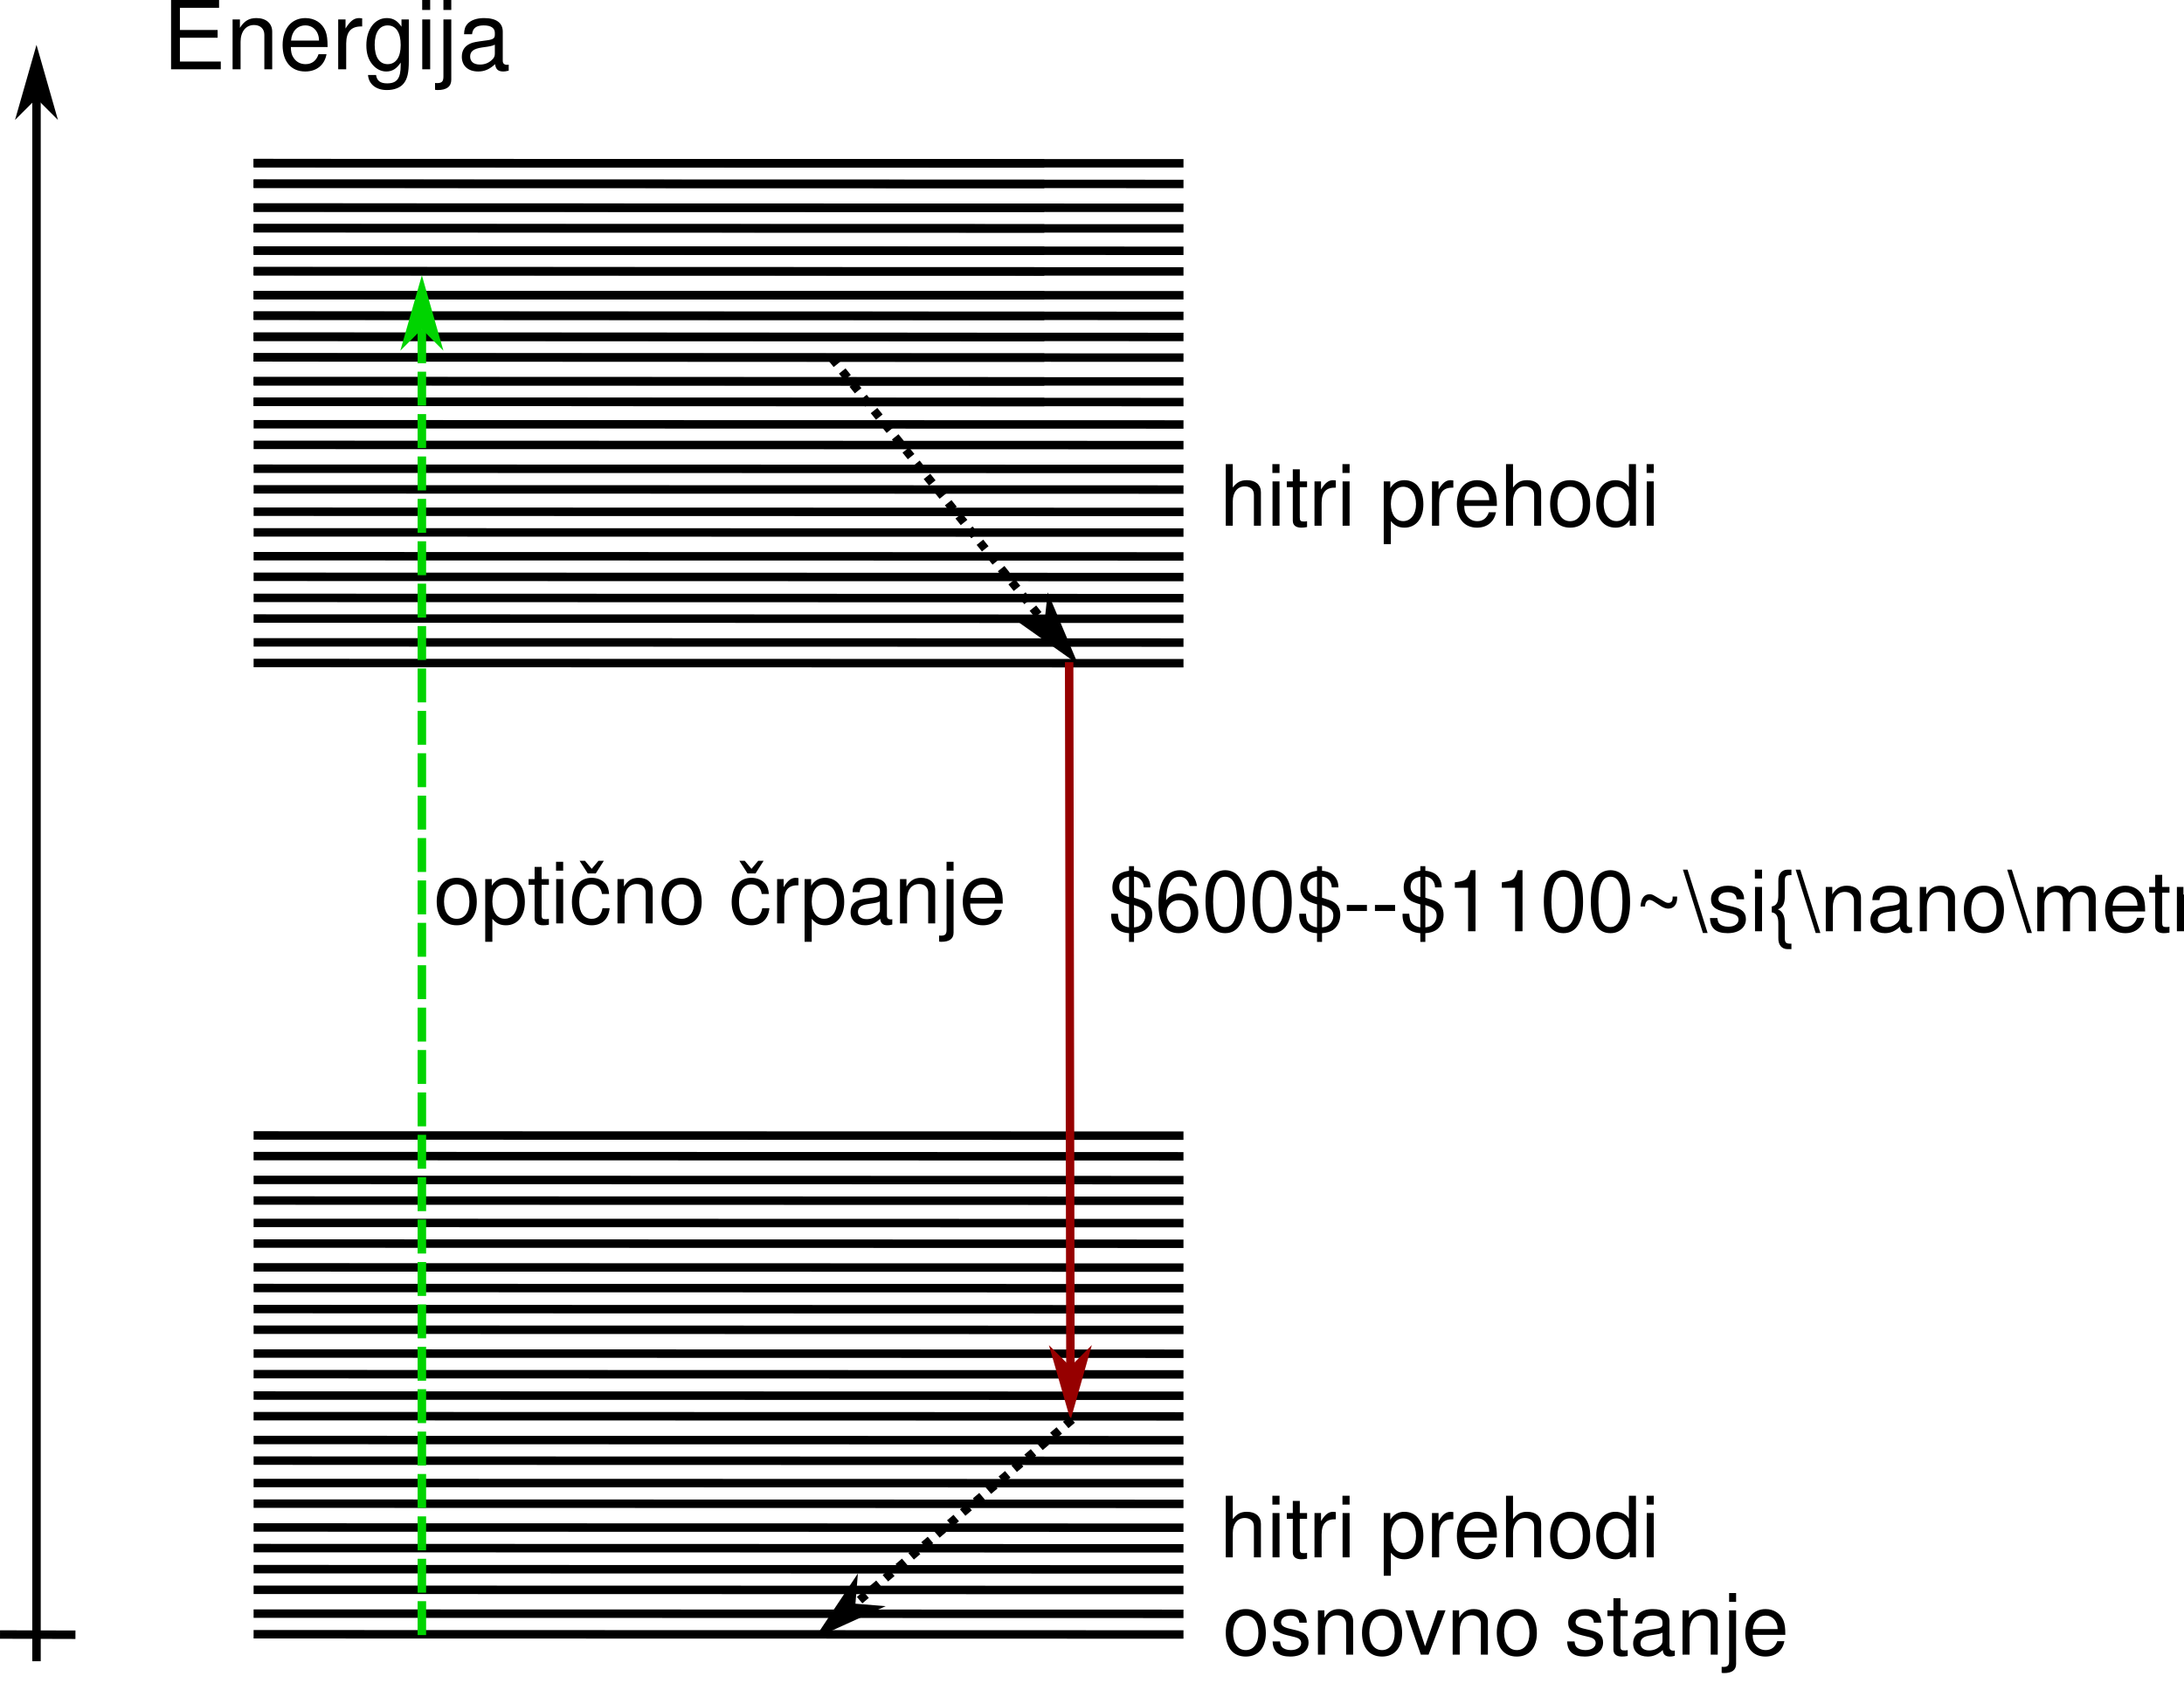
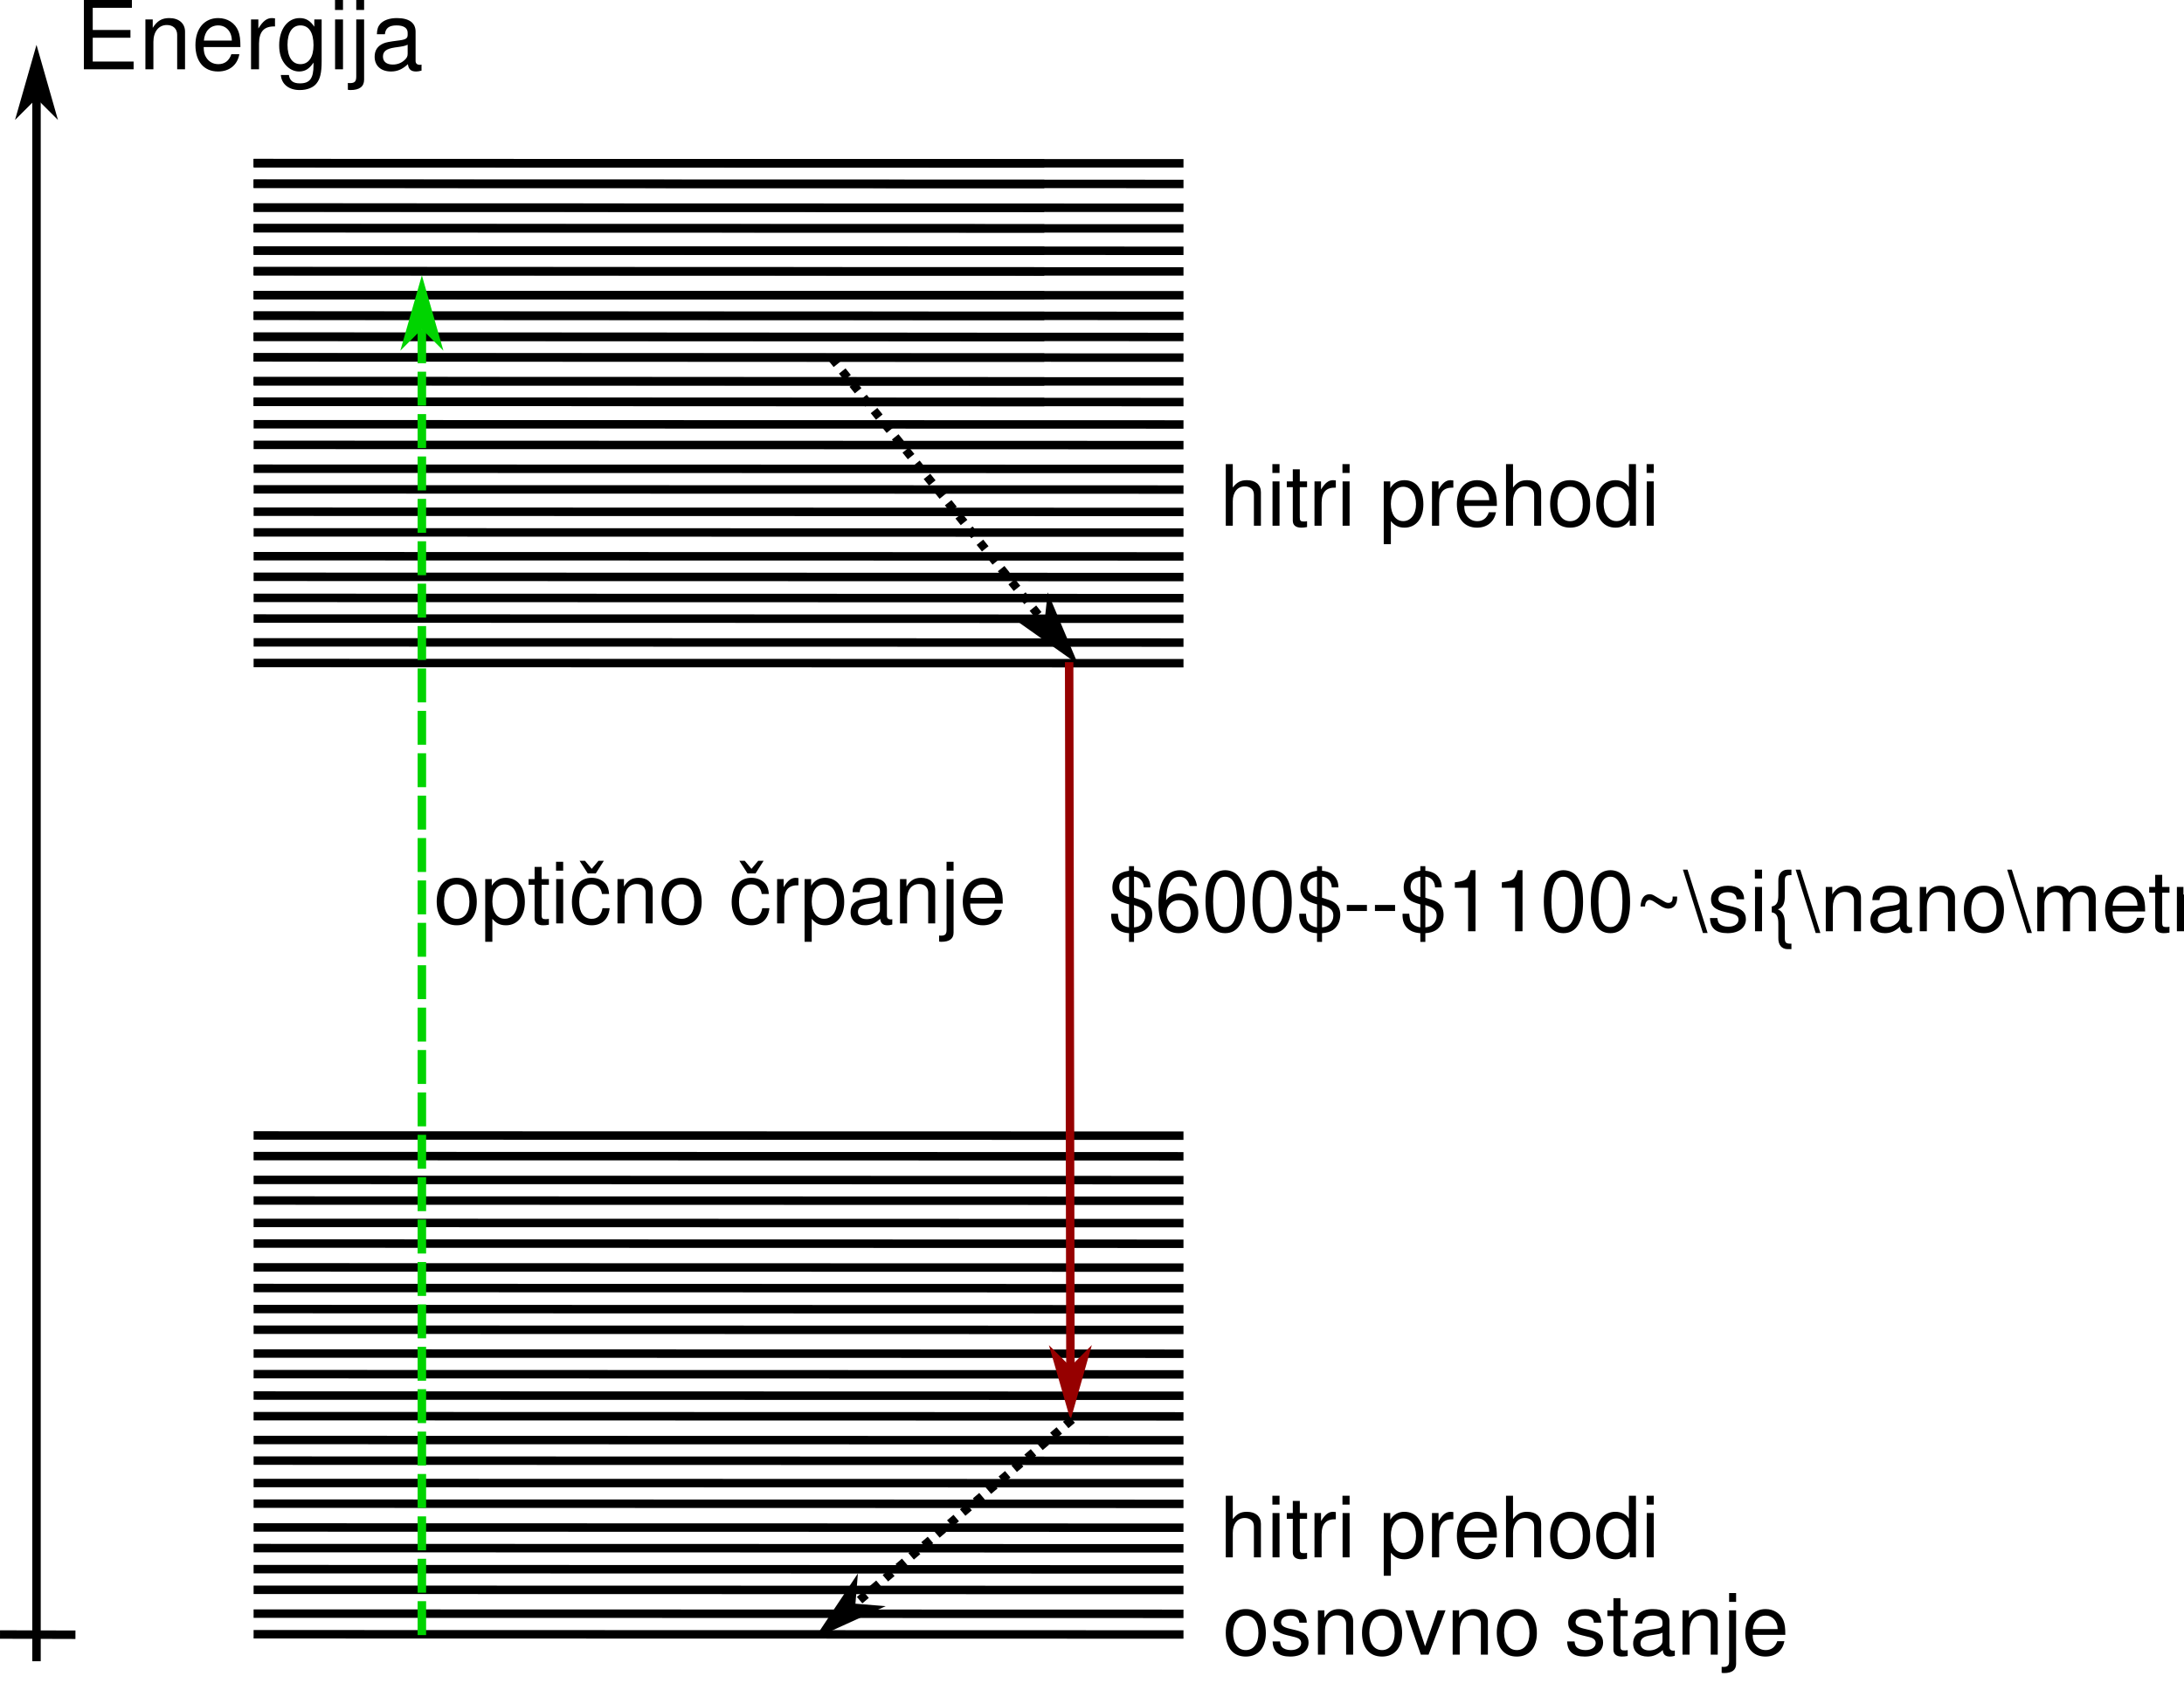
<svg xmlns="http://www.w3.org/2000/svg" width="145.827mm" height="112.351mm" viewBox="0 0 516.711 398.095" id="svg3464" version="1.1">
  <defs id="defs3466">
    <marker orient="auto" refY="0" refX="0" id="Arrow1Mend-0-2-6" style="overflow:visible">
      <path id="path4180-2-2-1" d="M 0,0 5,-5 -12.5,0 5,5 0,0 Z" style="fill:#550000;fill-opacity:1;fill-rule:evenodd;stroke:#550000;stroke-width:1pt;stroke-opacity:1" transform="matrix(-0.4,0,0,-0.4,-4,0)" />
    </marker>
    <marker orient="auto" refY="0" refX="0" id="Arrow1Mend-0-2-6-9" style="overflow:visible">
      <path id="path4180-2-2-1-3" d="M 0,0 5,-5 -12.5,0 5,5 0,0 Z" style="fill:#23f600;fill-opacity:1;fill-rule:evenodd;stroke:#23f600;stroke-width:1pt;stroke-opacity:1" transform="matrix(-0.4,0,0,-0.4,-4,0)" />
    </marker>
    <marker orient="auto" refY="0" refX="0" id="Arrow1Mend-0-2-6-9-9" style="overflow:visible">
      <path id="path4180-2-2-1-3-4" d="M 0,0 5,-5 -12.5,0 5,5 0,0 Z" style="fill:#960000;fill-opacity:1;fill-rule:evenodd;stroke:#960000;stroke-width:1pt;stroke-opacity:1" transform="matrix(-0.4,0,0,-0.4,-4,0)" />
    </marker>
    <marker orient="auto" refY="0" refX="0" id="Arrow1Mend-0-2-6-9-9-0" style="overflow:visible">
      <path id="path4180-2-2-1-3-4-3" d="M 0,0 5,-5 -12.5,0 5,5 0,0 Z" style="fill:#000000;fill-opacity:1;fill-rule:evenodd;stroke:#000000;stroke-width:1pt;stroke-opacity:1" transform="matrix(-0.4,0,0,-0.4,-4,0)" />
    </marker>
    <marker orient="auto" refY="0" refX="0" id="Arrow1Mend-0-2-8" style="overflow:visible">
      <path id="path4180-2-2-4" d="M 0,0 5,-5 -12.5,0 5,5 0,0 Z" style="fill:#000000;fill-opacity:1;fill-rule:evenodd;stroke:#000000;stroke-width:1pt;stroke-opacity:1" transform="matrix(-0.4,0,0,-0.4,-4,0)" />
    </marker>
    <marker orient="auto" refY="0" refX="0" id="Arrow1Mend-0-2-9" style="overflow:visible">
      <path id="path4180-2-2-7" d="M 0,0 5,-5 -12.5,0 5,5 0,0 Z" style="fill:#000000;fill-opacity:1;fill-rule:evenodd;stroke:#000000;stroke-width:1pt;stroke-opacity:1" transform="matrix(-0.4,0,0,-0.4,-4,0)" />
    </marker>
    <marker orient="auto" refY="0" refX="0" id="Arrow1Mend-0-2" style="overflow:visible">
      <path id="path4180-2-2" d="M 0,0 5,-5 -12.5,0 5,5 0,0 Z" style="fill:#000000;fill-opacity:1;fill-rule:evenodd;stroke:#000000;stroke-width:1pt;stroke-opacity:1" transform="matrix(-0.4,0,0,-0.4,-4,0)" />
    </marker>
    <marker orient="auto" refY="0" refX="0" id="Arrow1Mend-0" style="overflow:visible">
      <path id="path4180-2" d="M 0,0 5,-5 -12.5,0 5,5 0,0 Z" style="fill:#000000;fill-opacity:1;fill-rule:evenodd;stroke:#000000;stroke-width:1pt;stroke-opacity:1" transform="matrix(-0.4,0,0,-0.4,-4,0)" />
    </marker>
    <marker orient="auto" refY="0" refX="0" id="Arrow1Mend-0-7" style="overflow:visible">
      <path id="path4180-2-5" d="M 0,0 5,-5 -12.5,0 5,5 0,0 Z" style="fill:#000000;fill-opacity:1;fill-rule:evenodd;stroke:#000000;stroke-width:1pt;stroke-opacity:1" transform="matrix(-0.4,0,0,-0.4,-4,0)" />
    </marker>
    <marker orient="auto" refY="0" refX="0" id="Arrow1Mend" style="overflow:visible">
      <path id="path4180" d="M 0,0 5,-5 -12.5,0 5,5 0,0 Z" style="fill:#000000;fill-opacity:1;fill-rule:evenodd;stroke:#000000;stroke-width:1pt;stroke-opacity:1" transform="matrix(-0.4,0,0,-0.4,-4,0)" />
    </marker>
    <marker orient="auto" refY="0" refX="0" id="Arrow1Mend-0-6" style="overflow:visible">
      <path id="path4180-2-7" d="M 0,0 5,-5 -12.5,0 5,5 0,0 Z" style="fill:#00d400;fill-opacity:1;fill-rule:evenodd;stroke:#00d400;stroke-width:1pt;stroke-opacity:1" transform="matrix(-0.4,0,0,-0.4,-4,0)" />
    </marker>
    <marker orient="auto" refY="0" refX="0" id="Arrow1Mend-0-6-5" style="overflow:visible">
      <path id="path4180-2-7-3" d="M 0,0 5,-5 -12.5,0 5,5 0,0 Z" style="fill:#000000;fill-opacity:1;fill-rule:evenodd;stroke:#000000;stroke-width:1pt;stroke-opacity:1" transform="matrix(-0.4,0,0,-0.4,-4,0)" />
    </marker>
    <marker orient="auto" refY="0" refX="0" id="Arrow1Mend-0-6-56" style="overflow:visible">
      <path id="path4180-2-7-2" d="M 0,0 5,-5 -12.5,0 5,5 0,0 Z" style="fill:#000000;fill-opacity:1;fill-rule:evenodd;stroke:#000000;stroke-width:1pt;stroke-opacity:1" transform="matrix(-0.4,0,0,-0.4,-4,0)" />
    </marker>
    <marker orient="auto" refY="0" refX="0" id="Arrow1Mend-0-2-8-1" style="overflow:visible">
      <path id="path4180-2-2-4-2" d="M 0,0 5,-5 -12.5,0 5,5 0,0 Z" style="fill:#000000;fill-opacity:1;fill-rule:evenodd;stroke:#000000;stroke-width:1pt;stroke-opacity:1" transform="matrix(-0.4,0,0,-0.4,-4,0)" />
    </marker>
    <marker orient="auto" refY="0" refX="0" id="Arrow1Mend-0-2-8-1-6" style="overflow:visible">
      <path id="path4180-2-2-4-2-2" d="M 0,0 5,-5 -12.5,0 5,5 0,0 Z" style="fill:#000000;fill-opacity:1;fill-rule:evenodd;stroke:#000000;stroke-width:1pt;stroke-opacity:1" transform="matrix(-0.4,0,0,-0.4,-4,0)" />
    </marker>
  </defs>
  <g id="layer1" transform="translate(-124.5515,-164.1095)">
    <path style="fill:none;fill-rule:evenodd;stroke:#000000;stroke-width:2;stroke-linecap:butt;stroke-linejoin:miter;stroke-miterlimit:4;stroke-dasharray:none;stroke-opacity:1;marker-end:url(#Arrow1Mend)" d="m 133.186,557.239 0,-378.577" id="path4165" />
    <path style="fill:none;fill-rule:evenodd;stroke:#000000;stroke-width:2;stroke-linecap:butt;stroke-linejoin:miter;stroke-miterlimit:4;stroke-dasharray:none;stroke-opacity:1" d="m 124.555,550.916 17.845,0.053" id="path3333-7" />
    <g id="g3825" transform="matrix(1.175984,0,0,0.9999732,-32.4809,0.01316265)" style="stroke:#000000;stroke-opacity:1">
      <g transform="translate(5e-6,257.6493)" id="g3538-9" style="stroke:#000000;stroke-opacity:1">
        <g id="g3494-3" transform="matrix(1.759673,0,0,0.999166,-143.3706,12.19385)" style="stroke:#000000;stroke-opacity:1">
          <path id="path3333-3-6-9-6" d="m 186.355,224.707 106.313,0.053" style="fill:none;fill-rule:evenodd;stroke:#000000;stroke-width:2;stroke-linecap:butt;stroke-linejoin:miter;stroke-miterlimit:4;stroke-dasharray:none;stroke-opacity:1" />
          <path id="path3333-3-6-9-2-06" d="m 186.355,229.593 106.313,0.053" style="fill:none;fill-rule:evenodd;stroke:#000000;stroke-width:2;stroke-linecap:butt;stroke-linejoin:miter;stroke-miterlimit:4;stroke-dasharray:none;stroke-opacity:1" />
          <path id="path3333-3-6-9-7-2" d="m 186.355,235.237 106.313,0.053" style="fill:none;fill-rule:evenodd;stroke:#000000;stroke-width:2;stroke-linecap:butt;stroke-linejoin:miter;stroke-miterlimit:4;stroke-dasharray:none;stroke-opacity:1" />
          <path id="path3333-3-6-9-2-0-6" d="m 186.355,240.123 106.313,0.053" style="fill:none;fill-rule:evenodd;stroke:#000000;stroke-width:2;stroke-linecap:butt;stroke-linejoin:miter;stroke-miterlimit:4;stroke-dasharray:none;stroke-opacity:1" />
        </g>
        <g id="g3494-6-1" transform="matrix(1.759673,0,0,0.999166,-143.3706,32.89288)" style="stroke:#000000;stroke-opacity:1">
          <path id="path3333-3-6-9-75-8" d="m 186.355,224.707 106.313,0.053" style="fill:none;fill-rule:evenodd;stroke:#000000;stroke-width:2;stroke-linecap:butt;stroke-linejoin:miter;stroke-miterlimit:4;stroke-dasharray:none;stroke-opacity:1" />
          <path id="path3333-3-6-9-2-3-7" d="m 186.355,229.593 106.313,0.053" style="fill:none;fill-rule:evenodd;stroke:#000000;stroke-width:2;stroke-linecap:butt;stroke-linejoin:miter;stroke-miterlimit:4;stroke-dasharray:none;stroke-opacity:1" />
          <path id="path3333-3-6-9-7-56-9" d="m 186.355,235.237 106.313,0.053" style="fill:none;fill-rule:evenodd;stroke:#000000;stroke-width:2;stroke-linecap:butt;stroke-linejoin:miter;stroke-miterlimit:4;stroke-dasharray:none;stroke-opacity:1" />
          <path id="path3333-3-6-9-2-0-2-2" d="m 186.355,240.123 106.313,0.053" style="fill:none;fill-rule:evenodd;stroke:#000000;stroke-width:2;stroke-linecap:butt;stroke-linejoin:miter;stroke-miterlimit:4;stroke-dasharray:none;stroke-opacity:1" />
        </g>
        <g id="g3494-6-9-0" transform="matrix(1.759673,0,0,0.999166,-143.3706,53.28112)" style="stroke:#000000;stroke-opacity:1">
          <path id="path3333-3-6-9-75-1-2" d="m 186.355,224.707 106.313,0.053" style="fill:none;fill-rule:evenodd;stroke:#000000;stroke-width:2;stroke-linecap:butt;stroke-linejoin:miter;stroke-miterlimit:4;stroke-dasharray:none;stroke-opacity:1" />
          <path id="path3333-3-6-9-2-3-2-3" d="m 186.355,229.593 106.313,0.053" style="fill:none;fill-rule:evenodd;stroke:#000000;stroke-width:2;stroke-linecap:butt;stroke-linejoin:miter;stroke-miterlimit:4;stroke-dasharray:none;stroke-opacity:1" />
          <path id="path3333-3-6-9-7-56-7-7" d="m 186.355,235.237 106.313,0.053" style="fill:none;fill-rule:evenodd;stroke:#000000;stroke-width:2;stroke-linecap:butt;stroke-linejoin:miter;stroke-miterlimit:4;stroke-dasharray:none;stroke-opacity:1" />
          <path id="path3333-3-6-9-2-0-2-0-5" d="m 186.355,240.123 106.313,0.053" style="fill:none;fill-rule:evenodd;stroke:#000000;stroke-width:2;stroke-linecap:butt;stroke-linejoin:miter;stroke-miterlimit:4;stroke-dasharray:none;stroke-opacity:1" />
        </g>
      </g>
      <g transform="translate(4.5889183e-6,196.097)" id="g3538-9-9" style="stroke:#000000;stroke-opacity:1">
        <g id="g3494-3-2" transform="matrix(1.759673,0,0,0.999166,-143.3706,12.19385)" style="stroke:#000000;stroke-opacity:1">
          <path id="path3333-3-6-9-6-2" d="m 186.355,224.707 106.313,0.053" style="fill:none;fill-rule:evenodd;stroke:#000000;stroke-width:2;stroke-linecap:butt;stroke-linejoin:miter;stroke-miterlimit:4;stroke-dasharray:none;stroke-opacity:1" />
          <path id="path3333-3-6-9-2-06-8" d="m 186.355,229.593 106.313,0.053" style="fill:none;fill-rule:evenodd;stroke:#000000;stroke-width:2;stroke-linecap:butt;stroke-linejoin:miter;stroke-miterlimit:4;stroke-dasharray:none;stroke-opacity:1" />
          <path id="path3333-3-6-9-7-2-9" d="m 186.355,235.237 106.313,0.053" style="fill:none;fill-rule:evenodd;stroke:#000000;stroke-width:2;stroke-linecap:butt;stroke-linejoin:miter;stroke-miterlimit:4;stroke-dasharray:none;stroke-opacity:1" />
          <path id="path3333-3-6-9-2-0-6-7" d="m 186.355,240.123 106.313,0.053" style="fill:none;fill-rule:evenodd;stroke:#000000;stroke-width:2;stroke-linecap:butt;stroke-linejoin:miter;stroke-miterlimit:4;stroke-dasharray:none;stroke-opacity:1" />
        </g>
        <g id="g3494-6-1-3" transform="matrix(1.759673,0,0,0.999166,-143.3706,32.89288)" style="stroke:#000000;stroke-opacity:1">
          <path id="path3333-3-6-9-75-8-6" d="m 186.355,224.707 106.313,0.053" style="fill:none;fill-rule:evenodd;stroke:#000000;stroke-width:2;stroke-linecap:butt;stroke-linejoin:miter;stroke-miterlimit:4;stroke-dasharray:none;stroke-opacity:1" />
          <path id="path3333-3-6-9-2-3-7-1" d="m 186.355,229.593 106.313,0.053" style="fill:none;fill-rule:evenodd;stroke:#000000;stroke-width:2;stroke-linecap:butt;stroke-linejoin:miter;stroke-miterlimit:4;stroke-dasharray:none;stroke-opacity:1" />
          <path id="path3333-3-6-9-7-56-9-2" d="m 186.355,235.237 106.313,0.053" style="fill:none;fill-rule:evenodd;stroke:#000000;stroke-width:2;stroke-linecap:butt;stroke-linejoin:miter;stroke-miterlimit:4;stroke-dasharray:none;stroke-opacity:1" />
          <path id="path3333-3-6-9-2-0-2-2-9" d="m 186.355,240.123 106.313,0.053" style="fill:none;fill-rule:evenodd;stroke:#000000;stroke-width:2;stroke-linecap:butt;stroke-linejoin:miter;stroke-miterlimit:4;stroke-dasharray:none;stroke-opacity:1" />
        </g>
        <g id="g3494-6-9-0-3" transform="matrix(1.759673,0,0,0.999166,-143.3706,53.28112)" style="stroke:#000000;stroke-opacity:1">
          <path id="path3333-3-6-9-75-1-2-1" d="m 186.355,224.707 106.313,0.053" style="fill:none;fill-rule:evenodd;stroke:#000000;stroke-width:2;stroke-linecap:butt;stroke-linejoin:miter;stroke-miterlimit:4;stroke-dasharray:none;stroke-opacity:1" />
          <path id="path3333-3-6-9-2-3-2-3-9" d="m 186.355,229.593 106.313,0.053" style="fill:none;fill-rule:evenodd;stroke:#000000;stroke-width:2;stroke-linecap:butt;stroke-linejoin:miter;stroke-miterlimit:4;stroke-dasharray:none;stroke-opacity:1" />
          <path id="path3333-3-6-9-7-56-7-7-4" d="m 186.355,235.237 106.313,0.053" style="fill:none;fill-rule:evenodd;stroke:#000000;stroke-width:2;stroke-linecap:butt;stroke-linejoin:miter;stroke-miterlimit:4;stroke-dasharray:none;stroke-opacity:1" />
          <path id="path3333-3-6-9-2-0-2-0-5-7" d="m 186.355,240.123 106.313,0.053" style="fill:none;fill-rule:evenodd;stroke:#000000;stroke-width:2;stroke-linecap:butt;stroke-linejoin:miter;stroke-miterlimit:4;stroke-dasharray:none;stroke-opacity:1" />
        </g>
      </g>
    </g>
    <g id="g3906" style="stroke:#000000;stroke-opacity:1;fill:#000000">
      <g transform="matrix(1.759673,0,0,0.999166,-143.3706,-21.80615)" id="g3494" style="stroke:#000000;stroke-opacity:1;fill:#000000">
        <path style="fill:#000000;fill-rule:evenodd;stroke:#000000;stroke-width:2;stroke-linecap:butt;stroke-linejoin:miter;stroke-miterlimit:4;stroke-dasharray:none;stroke-opacity:1" d="m 186.355,224.707 106.313,0.053" id="path3333-3-6-9" />
        <path style="fill:#000000;fill-rule:evenodd;stroke:#000000;stroke-width:2;stroke-linecap:butt;stroke-linejoin:miter;stroke-miterlimit:4;stroke-dasharray:none;stroke-opacity:1" d="m 186.355,229.593 106.313,0.053" id="path3333-3-6-9-2" />
        <path style="fill:#000000;fill-rule:evenodd;stroke:#000000;stroke-width:2;stroke-linecap:butt;stroke-linejoin:miter;stroke-miterlimit:4;stroke-dasharray:none;stroke-opacity:1" d="m 186.355,235.237 106.313,0.053" id="path3333-3-6-9-7" />
        <path style="fill:#000000;fill-rule:evenodd;stroke:#000000;stroke-width:2;stroke-linecap:butt;stroke-linejoin:miter;stroke-miterlimit:4;stroke-dasharray:none;stroke-opacity:1" d="m 186.355,240.123 106.313,0.053" id="path3333-3-6-9-2-0" />
      </g>
      <g transform="matrix(1.759673,0,0,0.999166,-143.3706,-1.107122)" id="g3494-6" style="stroke:#000000;stroke-opacity:1;fill:#000000">
        <path style="fill:#000000;fill-rule:evenodd;stroke:#000000;stroke-width:2;stroke-linecap:butt;stroke-linejoin:miter;stroke-miterlimit:4;stroke-dasharray:none;stroke-opacity:1" d="m 186.355,224.707 106.313,0.053" id="path3333-3-6-9-75" />
        <path style="fill:#000000;fill-rule:evenodd;stroke:#000000;stroke-width:2;stroke-linecap:butt;stroke-linejoin:miter;stroke-miterlimit:4;stroke-dasharray:none;stroke-opacity:1" d="m 186.355,229.593 106.313,0.053" id="path3333-3-6-9-2-3" />
        <path style="fill:#000000;fill-rule:evenodd;stroke:#000000;stroke-width:2;stroke-linecap:butt;stroke-linejoin:miter;stroke-miterlimit:4;stroke-dasharray:none;stroke-opacity:1" d="m 186.355,235.237 106.313,0.053" id="path3333-3-6-9-7-56" />
        <path style="fill:#000000;fill-rule:evenodd;stroke:#000000;stroke-width:2;stroke-linecap:butt;stroke-linejoin:miter;stroke-miterlimit:4;stroke-dasharray:none;stroke-opacity:1" d="m 186.355,240.123 106.313,0.053" id="path3333-3-6-9-2-0-2" />
      </g>
      <g transform="matrix(1.759673,0,0,0.999166,-143.3706,19.28112)" id="g3494-6-9" style="stroke:#000000;stroke-opacity:1;fill:#000000">
        <path style="fill:#000000;fill-rule:evenodd;stroke:#000000;stroke-width:2;stroke-linecap:butt;stroke-linejoin:miter;stroke-miterlimit:4;stroke-dasharray:none;stroke-opacity:1" d="m 186.355,224.707 106.313,0.053" id="path3333-3-6-9-75-1" />
        <path style="fill:#000000;fill-rule:evenodd;stroke:#000000;stroke-width:2;stroke-linecap:butt;stroke-linejoin:miter;stroke-miterlimit:4;stroke-dasharray:none;stroke-opacity:1" d="m 186.355,229.593 106.313,0.053" id="path3333-3-6-9-2-3-2" />
        <path style="fill:#000000;fill-rule:evenodd;stroke:#000000;stroke-width:2;stroke-linecap:butt;stroke-linejoin:miter;stroke-miterlimit:4;stroke-dasharray:none;stroke-opacity:1" d="m 186.355,235.237 106.313,0.053" id="path3333-3-6-9-7-56-7" />
        <path style="fill:#000000;fill-rule:evenodd;stroke:#000000;stroke-width:2;stroke-linecap:butt;stroke-linejoin:miter;stroke-miterlimit:4;stroke-dasharray:none;stroke-opacity:1" d="m 186.355,240.123 106.313,0.053" id="path3333-3-6-9-2-0-2-0" />
      </g>
      <g id="g3675" transform="matrix(1.175984,0,0,1.000158,-32.47813,-34.04687)" style="stroke:#000000;stroke-opacity:1;fill:#000000">
        <g transform="matrix(1.759673,0,0,0.999166,-143.3706,12.19385)" id="g3677" style="stroke:#000000;stroke-opacity:1;fill:#000000">
          <path style="fill:#000000;fill-rule:evenodd;stroke:#000000;stroke-width:2;stroke-linecap:butt;stroke-linejoin:miter;stroke-miterlimit:4;stroke-dasharray:none;stroke-opacity:1" d="m 186.355,224.707 106.313,0.053" id="path3679" />
          <path style="fill:#000000;fill-rule:evenodd;stroke:#000000;stroke-width:2;stroke-linecap:butt;stroke-linejoin:miter;stroke-miterlimit:4;stroke-dasharray:none;stroke-opacity:1" d="m 186.355,229.593 106.313,0.053" id="path3681" />
          <path style="fill:#000000;fill-rule:evenodd;stroke:#000000;stroke-width:2;stroke-linecap:butt;stroke-linejoin:miter;stroke-miterlimit:4;stroke-dasharray:none;stroke-opacity:1" d="m 186.355,235.237 106.313,0.053" id="path3683" />
          <path style="fill:#000000;fill-rule:evenodd;stroke:#000000;stroke-width:2;stroke-linecap:butt;stroke-linejoin:miter;stroke-miterlimit:4;stroke-dasharray:none;stroke-opacity:1" d="m 186.355,240.123 106.313,0.053" id="path3685" />
        </g>
        <g transform="matrix(1.759673,0,0,0.999166,-143.3706,32.89288)" id="g3687" style="stroke:#000000;stroke-opacity:1;fill:#000000">
          <path style="fill:#000000;fill-rule:evenodd;stroke:#000000;stroke-width:2;stroke-linecap:butt;stroke-linejoin:miter;stroke-miterlimit:4;stroke-dasharray:none;stroke-opacity:1" d="m 186.355,224.707 106.313,0.053" id="path3689" />
          <path style="fill:#000000;fill-rule:evenodd;stroke:#000000;stroke-width:2;stroke-linecap:butt;stroke-linejoin:miter;stroke-miterlimit:4;stroke-dasharray:none;stroke-opacity:1" d="m 186.355,229.593 106.313,0.053" id="path3691" />
          <path style="fill:#000000;fill-rule:evenodd;stroke:#000000;stroke-width:2;stroke-linecap:butt;stroke-linejoin:miter;stroke-miterlimit:4;stroke-dasharray:none;stroke-opacity:1" d="m 186.355,235.237 106.313,0.053" id="path3693" />
          <path style="fill:#000000;fill-rule:evenodd;stroke:#000000;stroke-width:2;stroke-linecap:butt;stroke-linejoin:miter;stroke-miterlimit:4;stroke-dasharray:none;stroke-opacity:1" d="m 186.355,240.123 106.313,0.053" id="path3695" />
        </g>
        <g transform="matrix(1.759673,0,0,0.999166,-143.3706,53.28112)" id="g3697" style="stroke:#000000;stroke-opacity:1;fill:#000000">
          <path style="fill:#000000;fill-rule:evenodd;stroke:#000000;stroke-width:2;stroke-linecap:butt;stroke-linejoin:miter;stroke-miterlimit:4;stroke-dasharray:none;stroke-opacity:1" d="m 186.355,224.707 106.313,0.053" id="path3699" />
          <path style="fill:#000000;fill-rule:evenodd;stroke:#000000;stroke-width:2;stroke-linecap:butt;stroke-linejoin:miter;stroke-miterlimit:4;stroke-dasharray:none;stroke-opacity:1" d="m 186.355,229.593 106.313,0.053" id="path3701" />
          <path style="fill:#000000;fill-rule:evenodd;stroke:#000000;stroke-width:2;stroke-linecap:butt;stroke-linejoin:miter;stroke-miterlimit:4;stroke-dasharray:none;stroke-opacity:1" d="m 186.355,235.237 106.313,0.053" id="path3703" />
          <path style="fill:#000000;fill-rule:evenodd;stroke:#000000;stroke-width:2;stroke-linecap:butt;stroke-linejoin:miter;stroke-miterlimit:4;stroke-dasharray:none;stroke-opacity:1" d="m 186.355,240.123 106.313,0.053" id="path3705" />
        </g>
      </g>
      <g id="g3675-8" transform="matrix(1.175984,0,0,1.000158,-32.47813,27.75571)" style="stroke:#000000;stroke-opacity:1;fill:#000000">
        <g transform="matrix(1.759673,0,0,0.999166,-143.3706,12.19385)" id="g3677-4" style="stroke:#000000;stroke-opacity:1;fill:#000000">
          <path style="fill:#000000;fill-rule:evenodd;stroke:#000000;stroke-width:2;stroke-linecap:butt;stroke-linejoin:miter;stroke-miterlimit:4;stroke-dasharray:none;stroke-opacity:1" d="m 186.355,224.707 106.313,0.053" id="path3679-5" />
          <path style="fill:#000000;fill-rule:evenodd;stroke:#000000;stroke-width:2;stroke-linecap:butt;stroke-linejoin:miter;stroke-miterlimit:4;stroke-dasharray:none;stroke-opacity:1" d="m 186.355,229.593 106.313,0.053" id="path3681-0" />
          <path style="fill:#000000;fill-rule:evenodd;stroke:#000000;stroke-width:2;stroke-linecap:butt;stroke-linejoin:miter;stroke-miterlimit:4;stroke-dasharray:none;stroke-opacity:1" d="m 186.355,235.237 106.313,0.053" id="path3683-3" />
          <path style="fill:#000000;fill-rule:evenodd;stroke:#000000;stroke-width:2;stroke-linecap:butt;stroke-linejoin:miter;stroke-miterlimit:4;stroke-dasharray:none;stroke-opacity:1" d="m 186.355,240.123 106.313,0.053" id="path3685-6" />
        </g>
        <g transform="matrix(1.759673,0,0,0.999166,-143.3706,32.89288)" id="g3687-1" style="stroke:#000000;stroke-opacity:1;fill:#000000">
          <path style="fill:#000000;fill-rule:evenodd;stroke:#000000;stroke-width:2;stroke-linecap:butt;stroke-linejoin:miter;stroke-miterlimit:4;stroke-dasharray:none;stroke-opacity:1" d="m 186.355,224.707 106.313,0.053" id="path3689-0" />
          <path style="fill:#000000;fill-rule:evenodd;stroke:#000000;stroke-width:2;stroke-linecap:butt;stroke-linejoin:miter;stroke-miterlimit:4;stroke-dasharray:none;stroke-opacity:1" d="m 186.355,229.593 106.313,0.053" id="path3691-6" />
          <path style="fill:#000000;fill-rule:evenodd;stroke:#000000;stroke-width:2;stroke-linecap:butt;stroke-linejoin:miter;stroke-miterlimit:4;stroke-dasharray:none;stroke-opacity:1" d="m 186.355,235.237 106.313,0.053" id="path3693-3" />
          <path style="fill:#000000;fill-rule:evenodd;stroke:#000000;stroke-width:2;stroke-linecap:butt;stroke-linejoin:miter;stroke-miterlimit:4;stroke-dasharray:none;stroke-opacity:1" d="m 186.355,240.123 106.313,0.053" id="path3695-2" />
        </g>
        <g transform="matrix(1.759673,0,0,0.999166,-143.3706,53.28112)" id="g3697-0" style="stroke:#000000;stroke-opacity:1;fill:#000000">
          <path style="fill:#000000;fill-rule:evenodd;stroke:#000000;stroke-width:2;stroke-linecap:butt;stroke-linejoin:miter;stroke-miterlimit:4;stroke-dasharray:none;stroke-opacity:1" d="m 186.355,224.707 106.313,0.053" id="path3699-6" />
          <path style="fill:#000000;fill-rule:evenodd;stroke:#000000;stroke-width:2;stroke-linecap:butt;stroke-linejoin:miter;stroke-miterlimit:4;stroke-dasharray:none;stroke-opacity:1" d="m 186.355,229.593 106.313,0.053" id="path3701-1" />
          <path style="fill:#000000;fill-rule:evenodd;stroke:#000000;stroke-width:2;stroke-linecap:butt;stroke-linejoin:miter;stroke-miterlimit:4;stroke-dasharray:none;stroke-opacity:1" d="m 186.355,235.237 106.313,0.053" id="path3703-5" />
          <path style="fill:#000000;fill-rule:evenodd;stroke:#000000;stroke-width:2;stroke-linecap:butt;stroke-linejoin:miter;stroke-miterlimit:4;stroke-dasharray:none;stroke-opacity:1" d="m 186.355,240.123 106.313,0.053" id="path3705-5" />
        </g>
      </g>
    </g>
    <path style="fill:#960000;fill-opacity:1;fill-rule:evenodd;stroke:#960000;stroke-width:2;stroke-linecap:butt;stroke-linejoin:miter;stroke-miterlimit:4;stroke-dasharray:none;stroke-dashoffset:0;stroke-opacity:1;marker-end:url(#Arrow1Mend-0-2-6-9-9)" d="m 377.502,320.82 0.316,175.441" id="path4165-3-8-2-1-7" />
    <path style="fill:#000000;fill-rule:evenodd;stroke:#000000;stroke-width:2;stroke-linecap:butt;stroke-linejoin:miter;stroke-miterlimit:4;stroke-dasharray:2, 2;stroke-dashoffset:0;stroke-opacity:1;marker-end:url(#Arrow1Mend-0-2-8-1-6)" d="m 321.31,248.789 55.829,69.45" id="path4165-3-8-5-6" />
    <path style="fill:none;fill-rule:evenodd;stroke:#000000;stroke-width:2;stroke-linecap:butt;stroke-linejoin:miter;stroke-miterlimit:4;stroke-dasharray:2, 2;stroke-dashoffset:0;stroke-opacity:1;marker-end:url(#Arrow1Mend-0-2-8-1)" d="m 378.213,500.036 -57.943,49.26" id="path4165-3-8-5" />
    <path style="fill:none;fill-rule:evenodd;stroke:#00d400;stroke-width:2.007;stroke-linecap:butt;stroke-linejoin:miter;stroke-miterlimit:4;stroke-dasharray:8.026, 2.007;stroke-dashoffset:0;stroke-opacity:1;marker-end:url(#Arrow1Mend-0-6)" d="m 224.36,551.053 0,-317.837" id="path4165-3" />
-     <g id="g3462">
-       <text id="text12643" y="180.512" x="162.991" style="font-style:normal;font-variant:normal;font-weight:normal;font-stretch:normal;line-height:0%;font-family:'Nimbus Sans L';-inkscape-font-specification:Sans;letter-spacing:0px;word-spacing:0px;fill:#000000;fill-opacity:1;stroke:none;stroke-width:1px;stroke-linecap:butt;stroke-linejoin:miter;stroke-opacity:1" xml:space="preserve">
-         <tspan style="font-size:22.5px;line-height:1.25" y="180.512" x="162.991" id="tspan12645">Energija</tspan>
-       </text>
-       <text id="text12731" y="555.679" x="413.832" style="font-style:normal;font-variant:normal;font-weight:normal;font-stretch:normal;line-height:0%;font-family:'Nimbus Sans L';-inkscape-font-specification:Sans;letter-spacing:0px;word-spacing:0px;fill:#000000;fill-opacity:1;stroke:none;stroke-width:1px;stroke-linecap:butt;stroke-linejoin:miter;stroke-opacity:1" xml:space="preserve">
-         <tspan style="font-size:20px;line-height:1.25" y="555.679" x="413.832" id="tspan12733">osnovno stanje</tspan>
-       </text>
-       <text id="text12647-1-6-2-5" y="382.627" x="227.152" style="font-style:normal;font-variant:normal;font-weight:normal;font-stretch:normal;line-height:0%;font-family:'Nimbus Sans L';-inkscape-font-specification:Sans;letter-spacing:0px;word-spacing:0px;fill:#000000;fill-opacity:1;stroke:none;stroke-width:1px;stroke-linecap:butt;stroke-linejoin:miter;stroke-opacity:1" xml:space="preserve">
-         <tspan id="tspan12743" style="font-size:20px;line-height:1.25" y="382.627" x="227.152">optično črpanje</tspan>
-       </text>
-       <text id="text12647-1-6-2-5-8" y="532.653" x="413.152" style="font-style:normal;font-variant:normal;font-weight:normal;font-stretch:normal;line-height:0%;font-family:'Nimbus Sans L';-inkscape-font-specification:Sans;letter-spacing:0px;word-spacing:0px;fill:#000000;fill-opacity:1;stroke:none;stroke-width:1px;stroke-linecap:butt;stroke-linejoin:miter;stroke-opacity:1" xml:space="preserve">
-         <tspan id="tspan12743-8" style="font-size:20px;line-height:1.25" y="532.653" x="413.152">hitri prehodi</tspan>
-       </text>
-       <text id="text12647-1-6-2-5-8-4" y="288.524" x="413.152" style="font-style:normal;font-variant:normal;font-weight:normal;font-stretch:normal;line-height:0%;font-family:'Nimbus Sans L';-inkscape-font-specification:Sans;letter-spacing:0px;word-spacing:0px;fill:#000000;fill-opacity:1;stroke:none;stroke-width:1px;stroke-linecap:butt;stroke-linejoin:miter;stroke-opacity:1" xml:space="preserve">
-         <tspan id="tspan12743-8-7" style="font-size:20px;line-height:1.25" y="288.524" x="413.152">hitri prehodi</tspan>
-       </text>
-       <text id="text12647-1-6-2-5-8-4-6" y="384.49" x="386.664" style="font-style:normal;font-variant:normal;font-weight:normal;font-stretch:normal;line-height:0%;font-family:'Nimbus Sans L';-inkscape-font-specification:Sans;letter-spacing:0px;word-spacing:0px;fill:#000000;fill-opacity:1;stroke:none;stroke-width:1px;stroke-linecap:butt;stroke-linejoin:miter;stroke-opacity:1" xml:space="preserve">
-         <tspan id="tspan12743-8-7-5" style="font-size:20px;line-height:1.25" y="384.49" x="386.664">$600$--$1100~\si{\nano\metre}$</tspan>
-       </text>
-     </g>
+     <text xml:space="preserve" style="font-style:normal;font-variant:normal;font-weight:normal;font-stretch:normal;line-height:0%;font-family:'Nimbus Sans L';-inkscape-font-specification:Sans;letter-spacing:0px;word-spacing:0px;fill:#000000;fill-opacity:1;stroke:none;stroke-width:1px;stroke-linecap:butt;stroke-linejoin:miter;stroke-opacity:1" x="142.366" y="180.512" id="text12643">
+       <tspan id="tspan12645" x="142.366" y="180.512" style="font-size:22.5px;line-height:1.25">Energija</tspan>
+     </text>
+     <text xml:space="preserve" style="font-style:normal;font-variant:normal;font-weight:normal;font-stretch:normal;line-height:0%;font-family:'Nimbus Sans L';-inkscape-font-specification:Sans;letter-spacing:0px;word-spacing:0px;fill:#000000;fill-opacity:1;stroke:none;stroke-width:1px;stroke-linecap:butt;stroke-linejoin:miter;stroke-opacity:1" x="413.832" y="555.679" id="text12731">
+       <tspan id="tspan12733" x="413.832" y="555.679" style="font-size:20px;line-height:1.25">osnovno stanje</tspan>
+     </text>
+     <text xml:space="preserve" style="font-style:normal;font-variant:normal;font-weight:normal;font-stretch:normal;line-height:0%;font-family:'Nimbus Sans L';-inkscape-font-specification:Sans;letter-spacing:0px;word-spacing:0px;fill:#000000;fill-opacity:1;stroke:none;stroke-width:1px;stroke-linecap:butt;stroke-linejoin:miter;stroke-opacity:1" x="227.152" y="382.627" id="text12647-1-6-2-5">
+       <tspan x="227.152" y="382.627" style="font-size:20px;line-height:1.25" id="tspan12743">optično črpanje</tspan>
+     </text>
+     <text xml:space="preserve" style="font-style:normal;font-variant:normal;font-weight:normal;font-stretch:normal;line-height:0%;font-family:'Nimbus Sans L';-inkscape-font-specification:Sans;letter-spacing:0px;word-spacing:0px;fill:#000000;fill-opacity:1;stroke:none;stroke-width:1px;stroke-linecap:butt;stroke-linejoin:miter;stroke-opacity:1" x="413.152" y="532.653" id="text12647-1-6-2-5-8">
+       <tspan x="413.152" y="532.653" style="font-size:20px;line-height:1.25" id="tspan12743-8">hitri prehodi</tspan>
+     </text>
+     <text xml:space="preserve" style="font-style:normal;font-variant:normal;font-weight:normal;font-stretch:normal;line-height:0%;font-family:'Nimbus Sans L';-inkscape-font-specification:Sans;letter-spacing:0px;word-spacing:0px;fill:#000000;fill-opacity:1;stroke:none;stroke-width:1px;stroke-linecap:butt;stroke-linejoin:miter;stroke-opacity:1" x="413.152" y="288.524" id="text12647-1-6-2-5-8-4">
+       <tspan x="413.152" y="288.524" style="font-size:20px;line-height:1.25" id="tspan12743-8-7">hitri prehodi</tspan>
+     </text>
+     <text xml:space="preserve" style="font-style:normal;font-variant:normal;font-weight:normal;font-stretch:normal;line-height:0%;font-family:'Nimbus Sans L';-inkscape-font-specification:Sans;letter-spacing:0px;word-spacing:0px;fill:#000000;fill-opacity:1;stroke:none;stroke-width:1px;stroke-linecap:butt;stroke-linejoin:miter;stroke-opacity:1" x="386.664" y="384.49" id="text12647-1-6-2-5-8-4-6">
+       <tspan x="386.664" y="384.49" style="font-size:20px;line-height:1.25" id="tspan12743-8-7-5">$600$--$1100~\si{\nano\metre}$</tspan>
+     </text>
  </g>
</svg>
